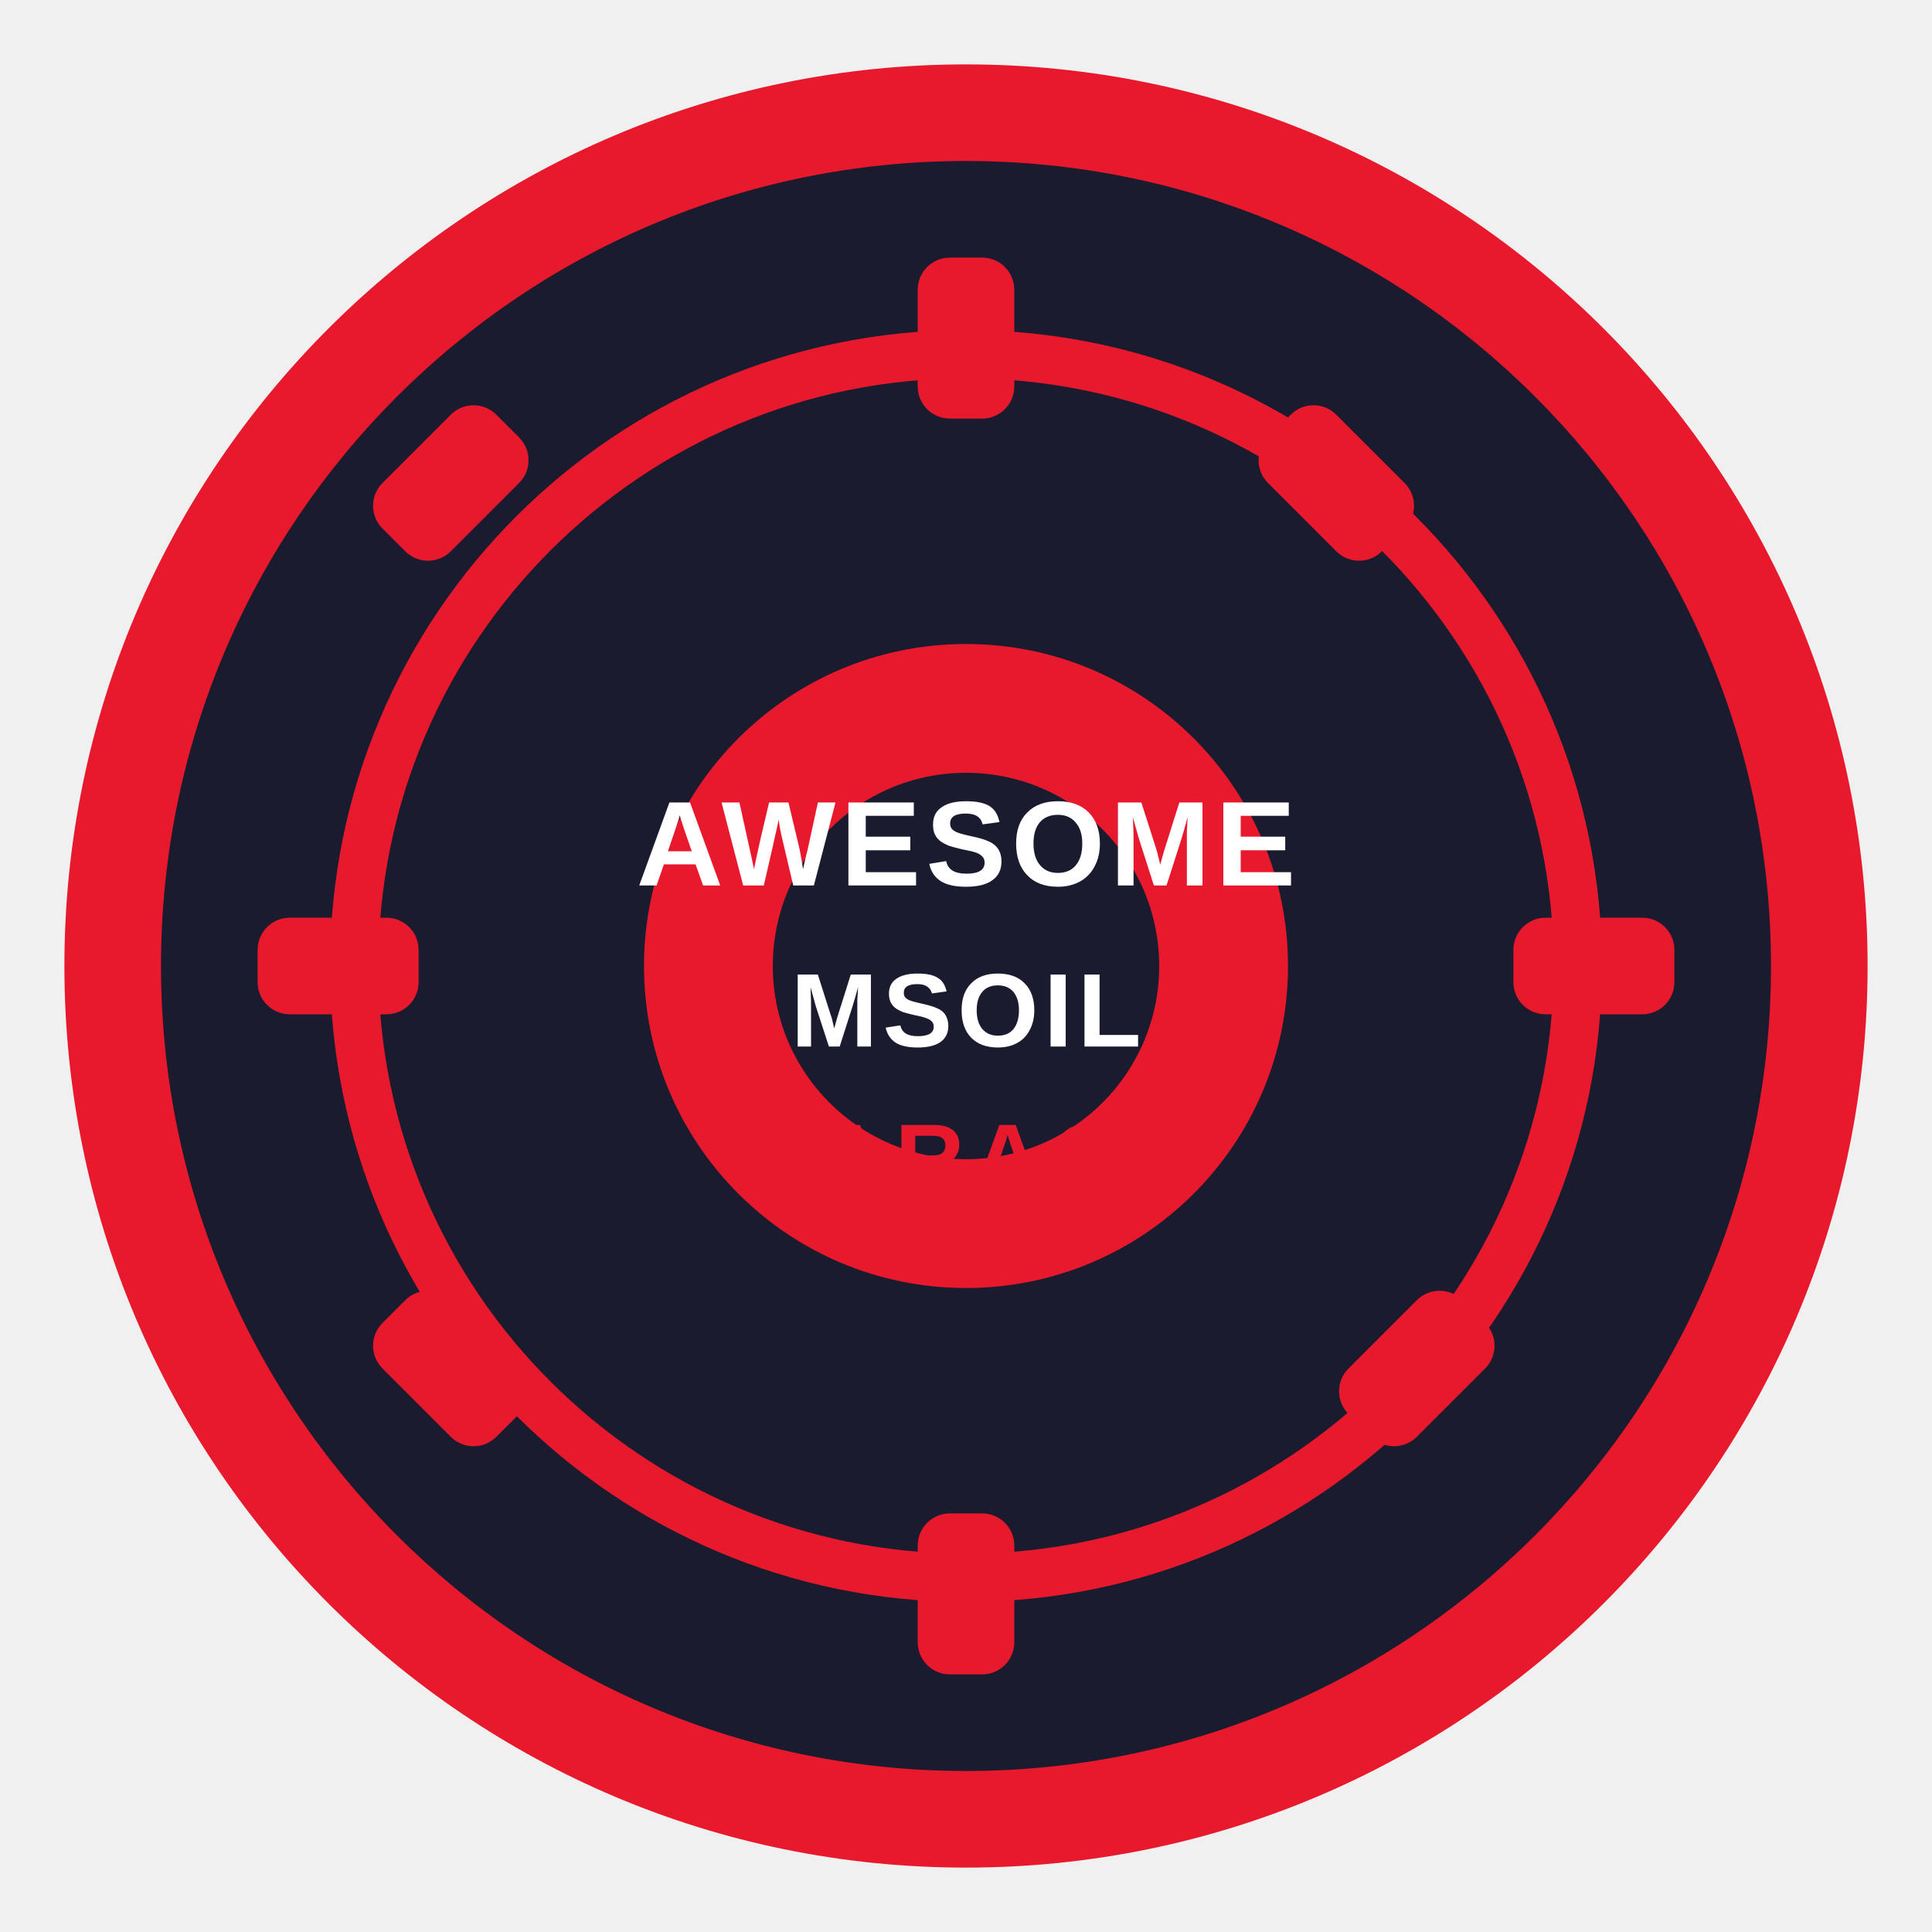
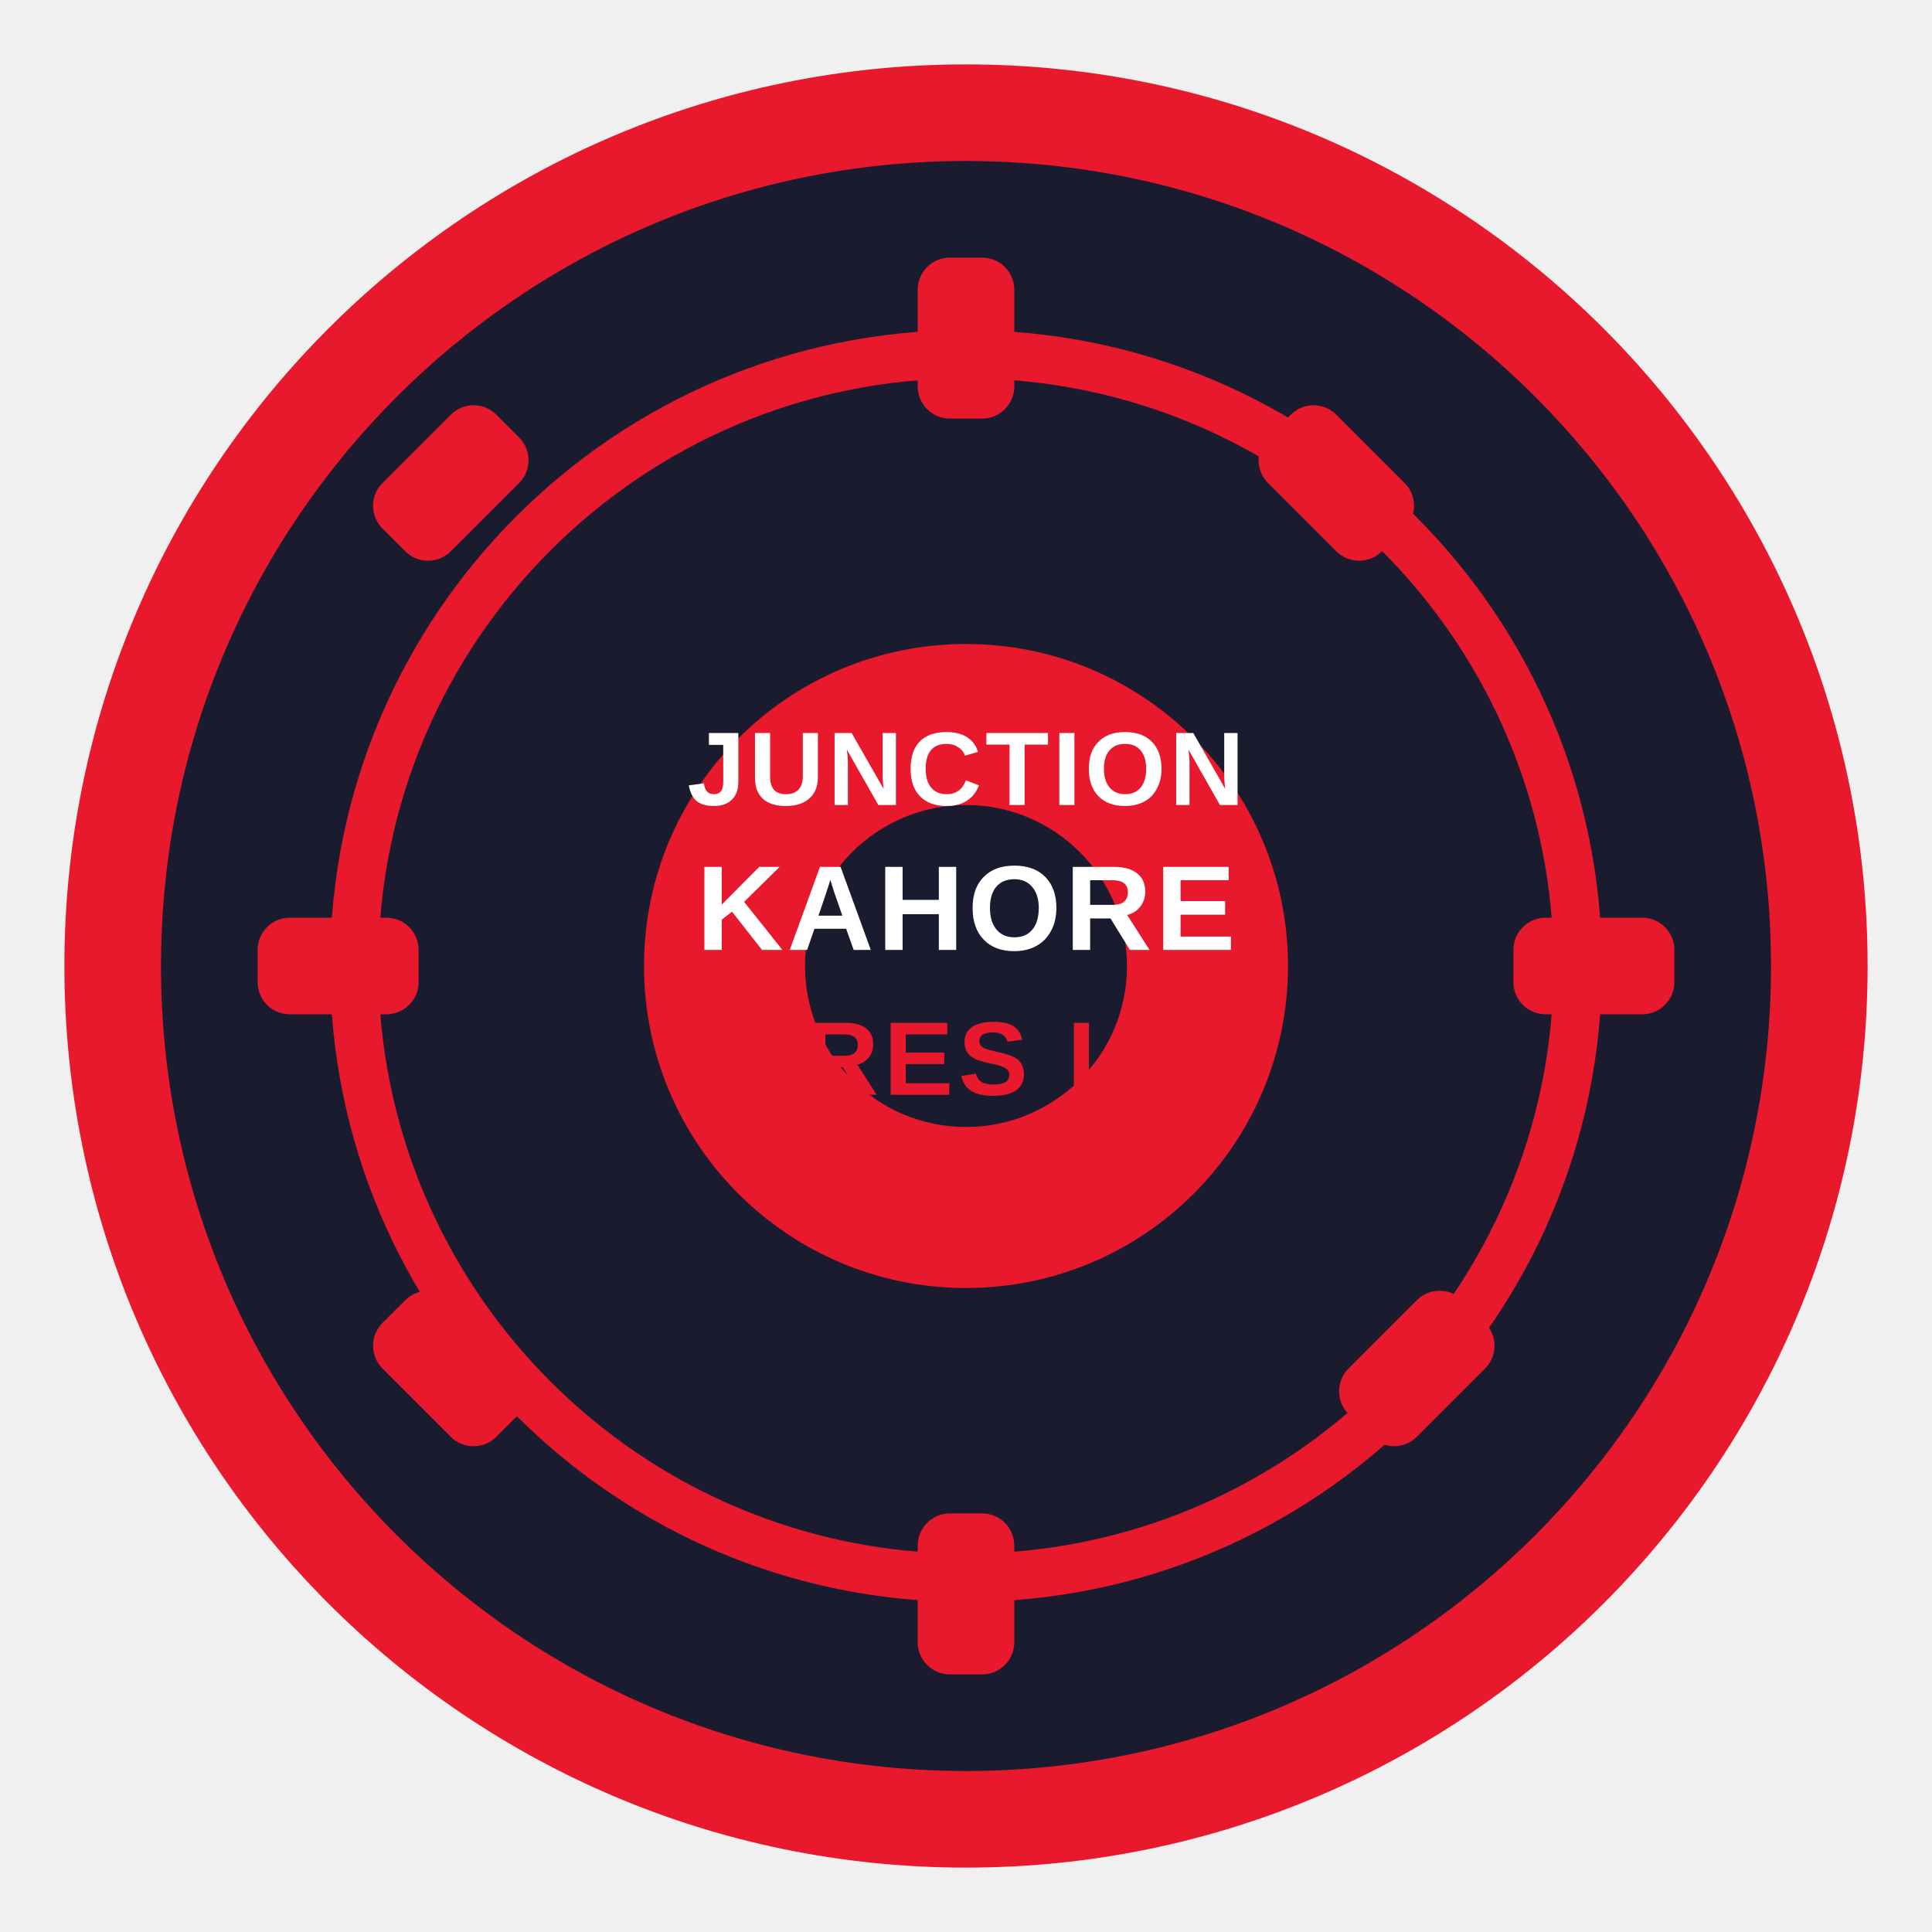
<svg xmlns="http://www.w3.org/2000/svg" viewBox="0 0 120 120" width="120" height="120">
  <circle cx="60" cy="60" r="56" fill="#E8192C" />
  <circle cx="60" cy="60" r="50" fill="#1B1B2F" />
  <circle cx="60" cy="60" r="38" fill="none" stroke="#E8192C" stroke-width="3" />
  <circle cx="60" cy="60" r="20" fill="#E8192C" />
-   <circle cx="60" cy="60" r="12" fill="#1B1B2F" />
+   <circle cx="60" cy="60" r="10" fill="#1B1B2F" />
  <rect x="57" y="16" width="6" height="10" rx="2" fill="#E8192C" />
  <rect x="57" y="94" width="6" height="10" rx="2" fill="#E8192C" />
  <rect x="16" y="57" width="10" height="6" rx="2" fill="#E8192C" />
  <rect x="94" y="57" width="10" height="6" rx="2" fill="#E8192C" />
  <rect x="25" y="25" width="6" height="10" rx="2" fill="#E8192C" transform="rotate(45 28 30)" />
  <rect x="85" y="80" width="6" height="10" rx="2" fill="#E8192C" transform="rotate(45 88 85)" />
  <rect x="80" y="25" width="6" height="10" rx="2" fill="#E8192C" transform="rotate(-45 83 30)" />
  <rect x="25" y="80" width="6" height="10" rx="2" fill="#E8192C" transform="rotate(-45 28 85)" />
-   <text x="60" y="55" font-family="Arial Black, Arial, sans-serif" font-size="7.5" font-weight="900" fill="white" text-anchor="middle" letter-spacing="0.3">AWESOME</text>
-   <text x="60" y="65" font-family="Arial Black, Arial, sans-serif" font-size="6.5" font-weight="900" fill="white" text-anchor="middle" letter-spacing="0.3">MSOIL</text>
-   <text x="60" y="74" font-family="Arial Black, Arial, sans-serif" font-size="6" font-weight="900" fill="#E8192C" text-anchor="middle" letter-spacing="0.5">GARAGE</text>
+   <text x="60" y="50" font-family="Arial Black, Arial, sans-serif" font-size="6.5" font-weight="900" fill="white" text-anchor="middle" letter-spacing="0.2">JUNCTION</text>
+   <text x="60" y="59" font-family="Arial Black, Arial, sans-serif" font-size="7.5" font-weight="900" fill="white" text-anchor="middle" letter-spacing="0.2">KAHORE</text>
+   <text x="60" y="68" font-family="Arial Black, Arial, sans-serif" font-size="6.5" font-weight="900" fill="#E8192C" text-anchor="middle" letter-spacing="0.3">TYRES LTD</text>
</svg>
